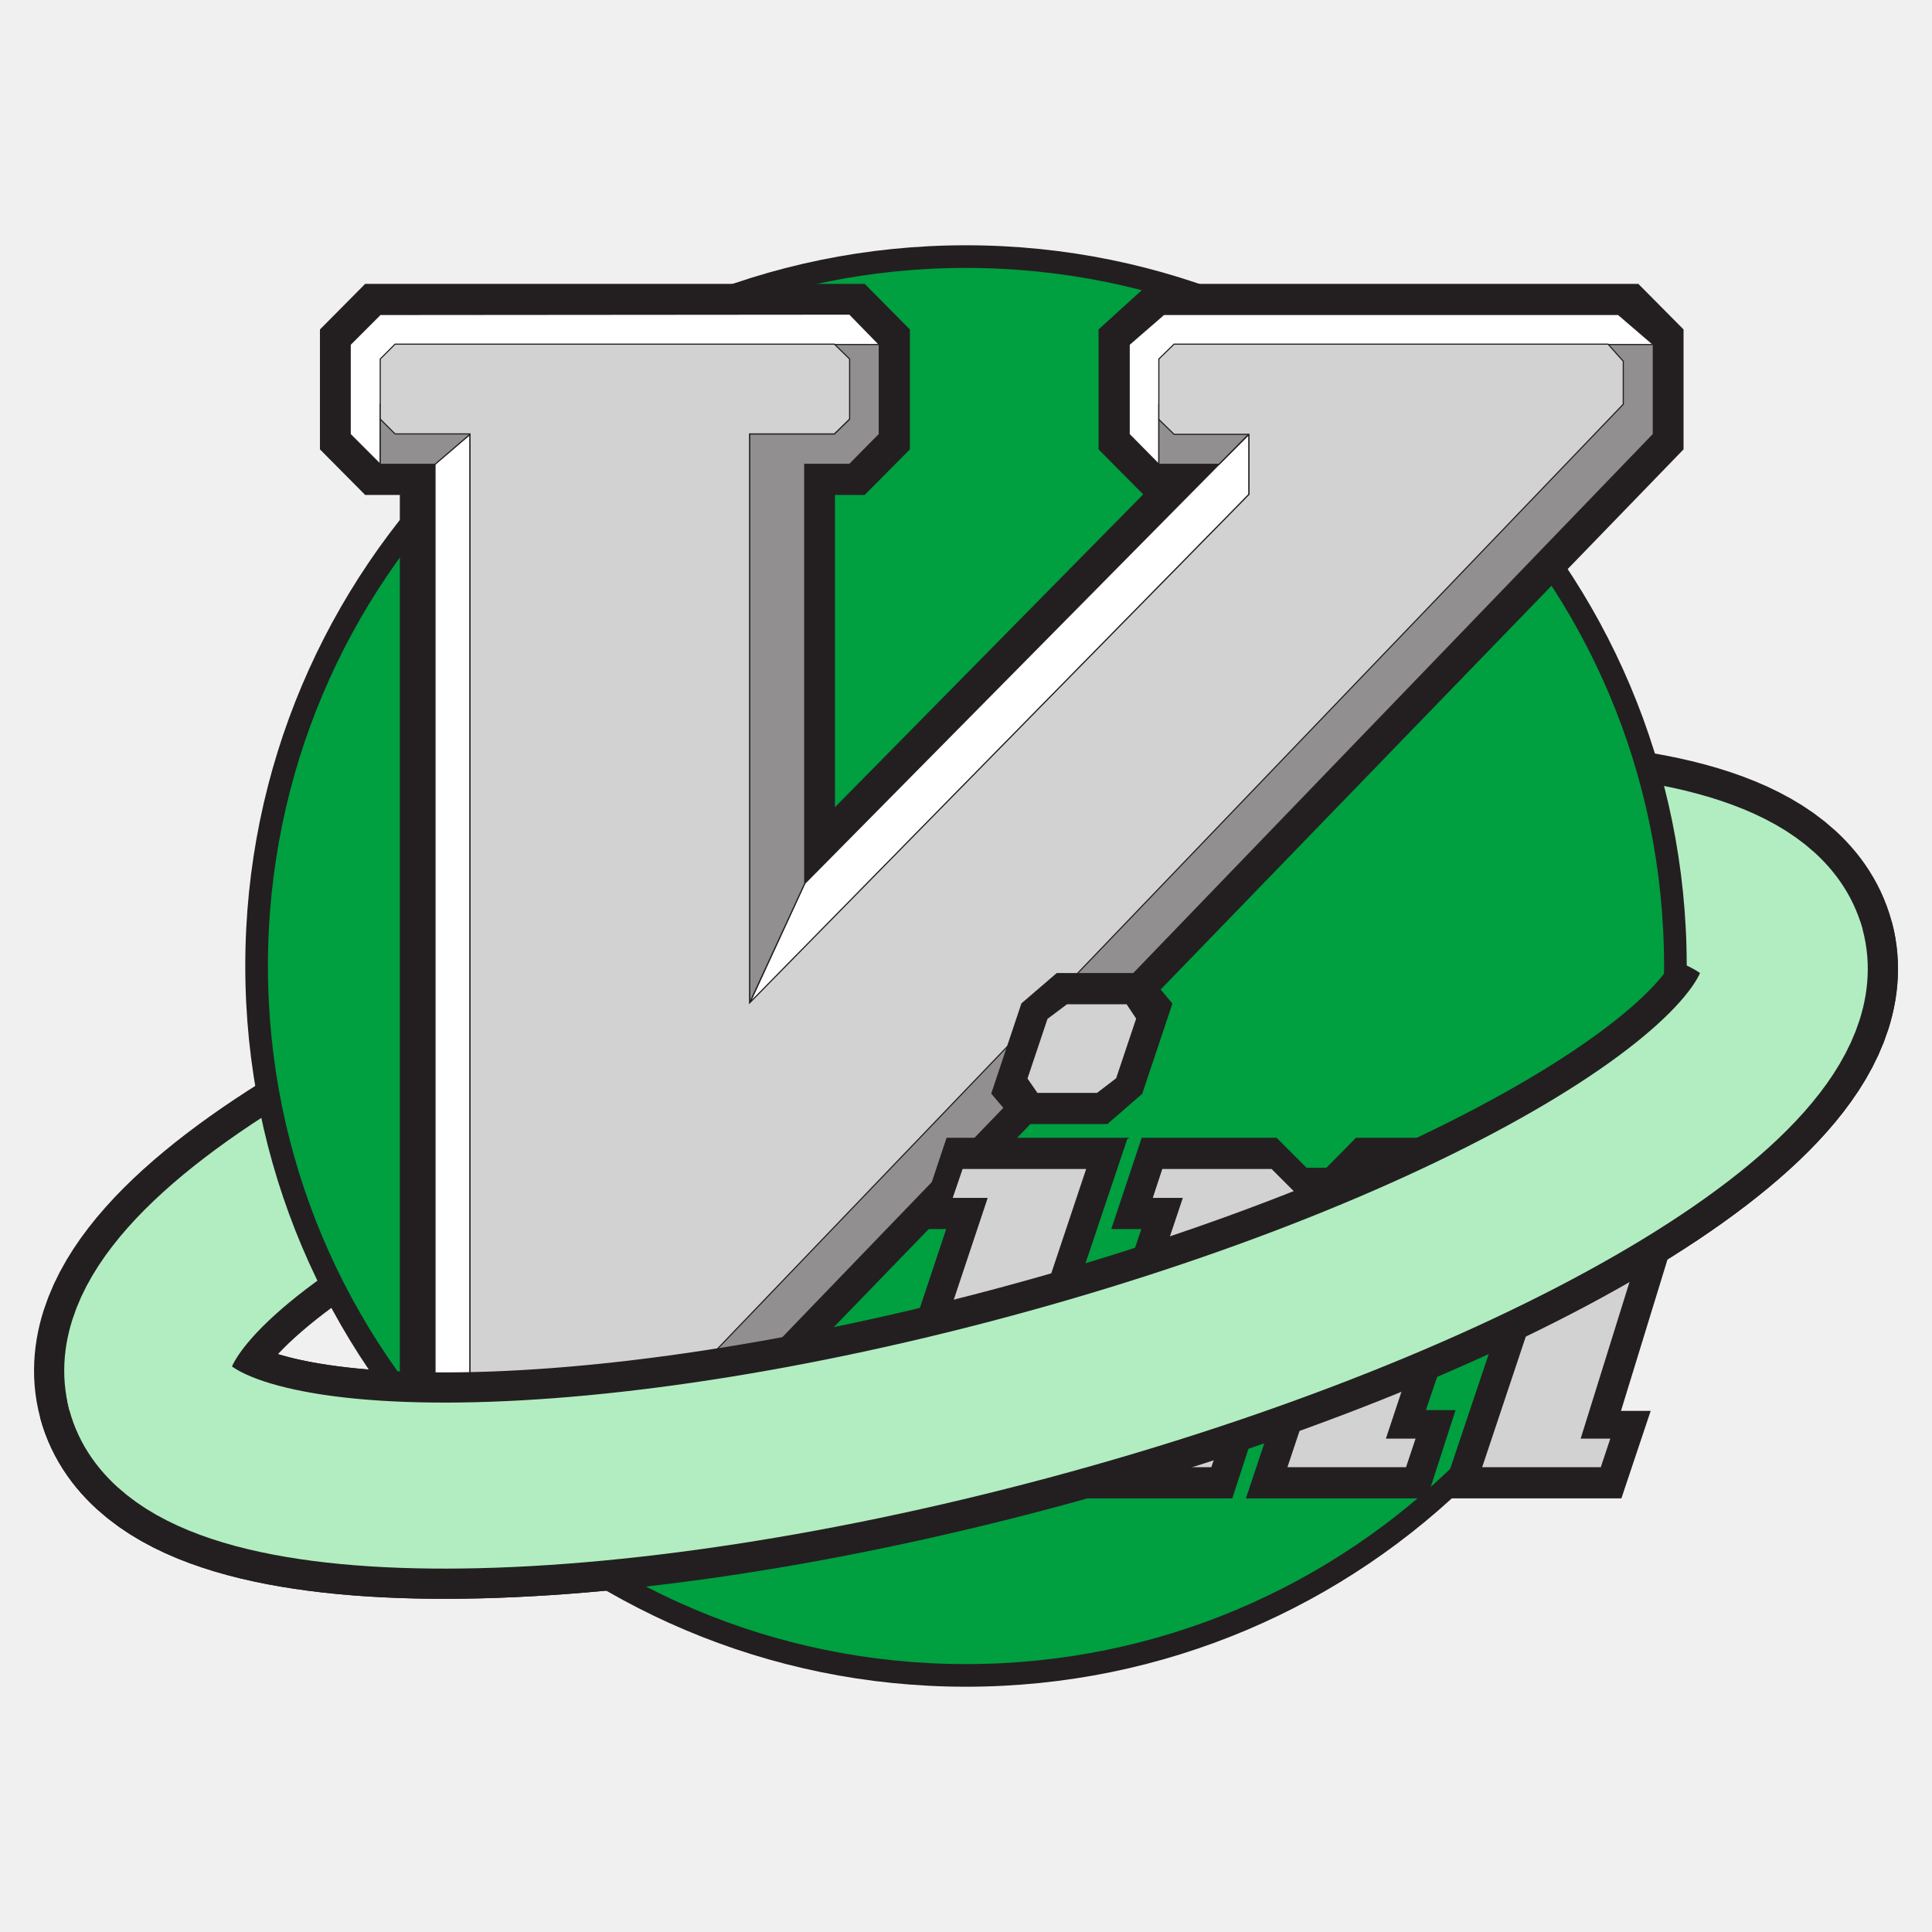
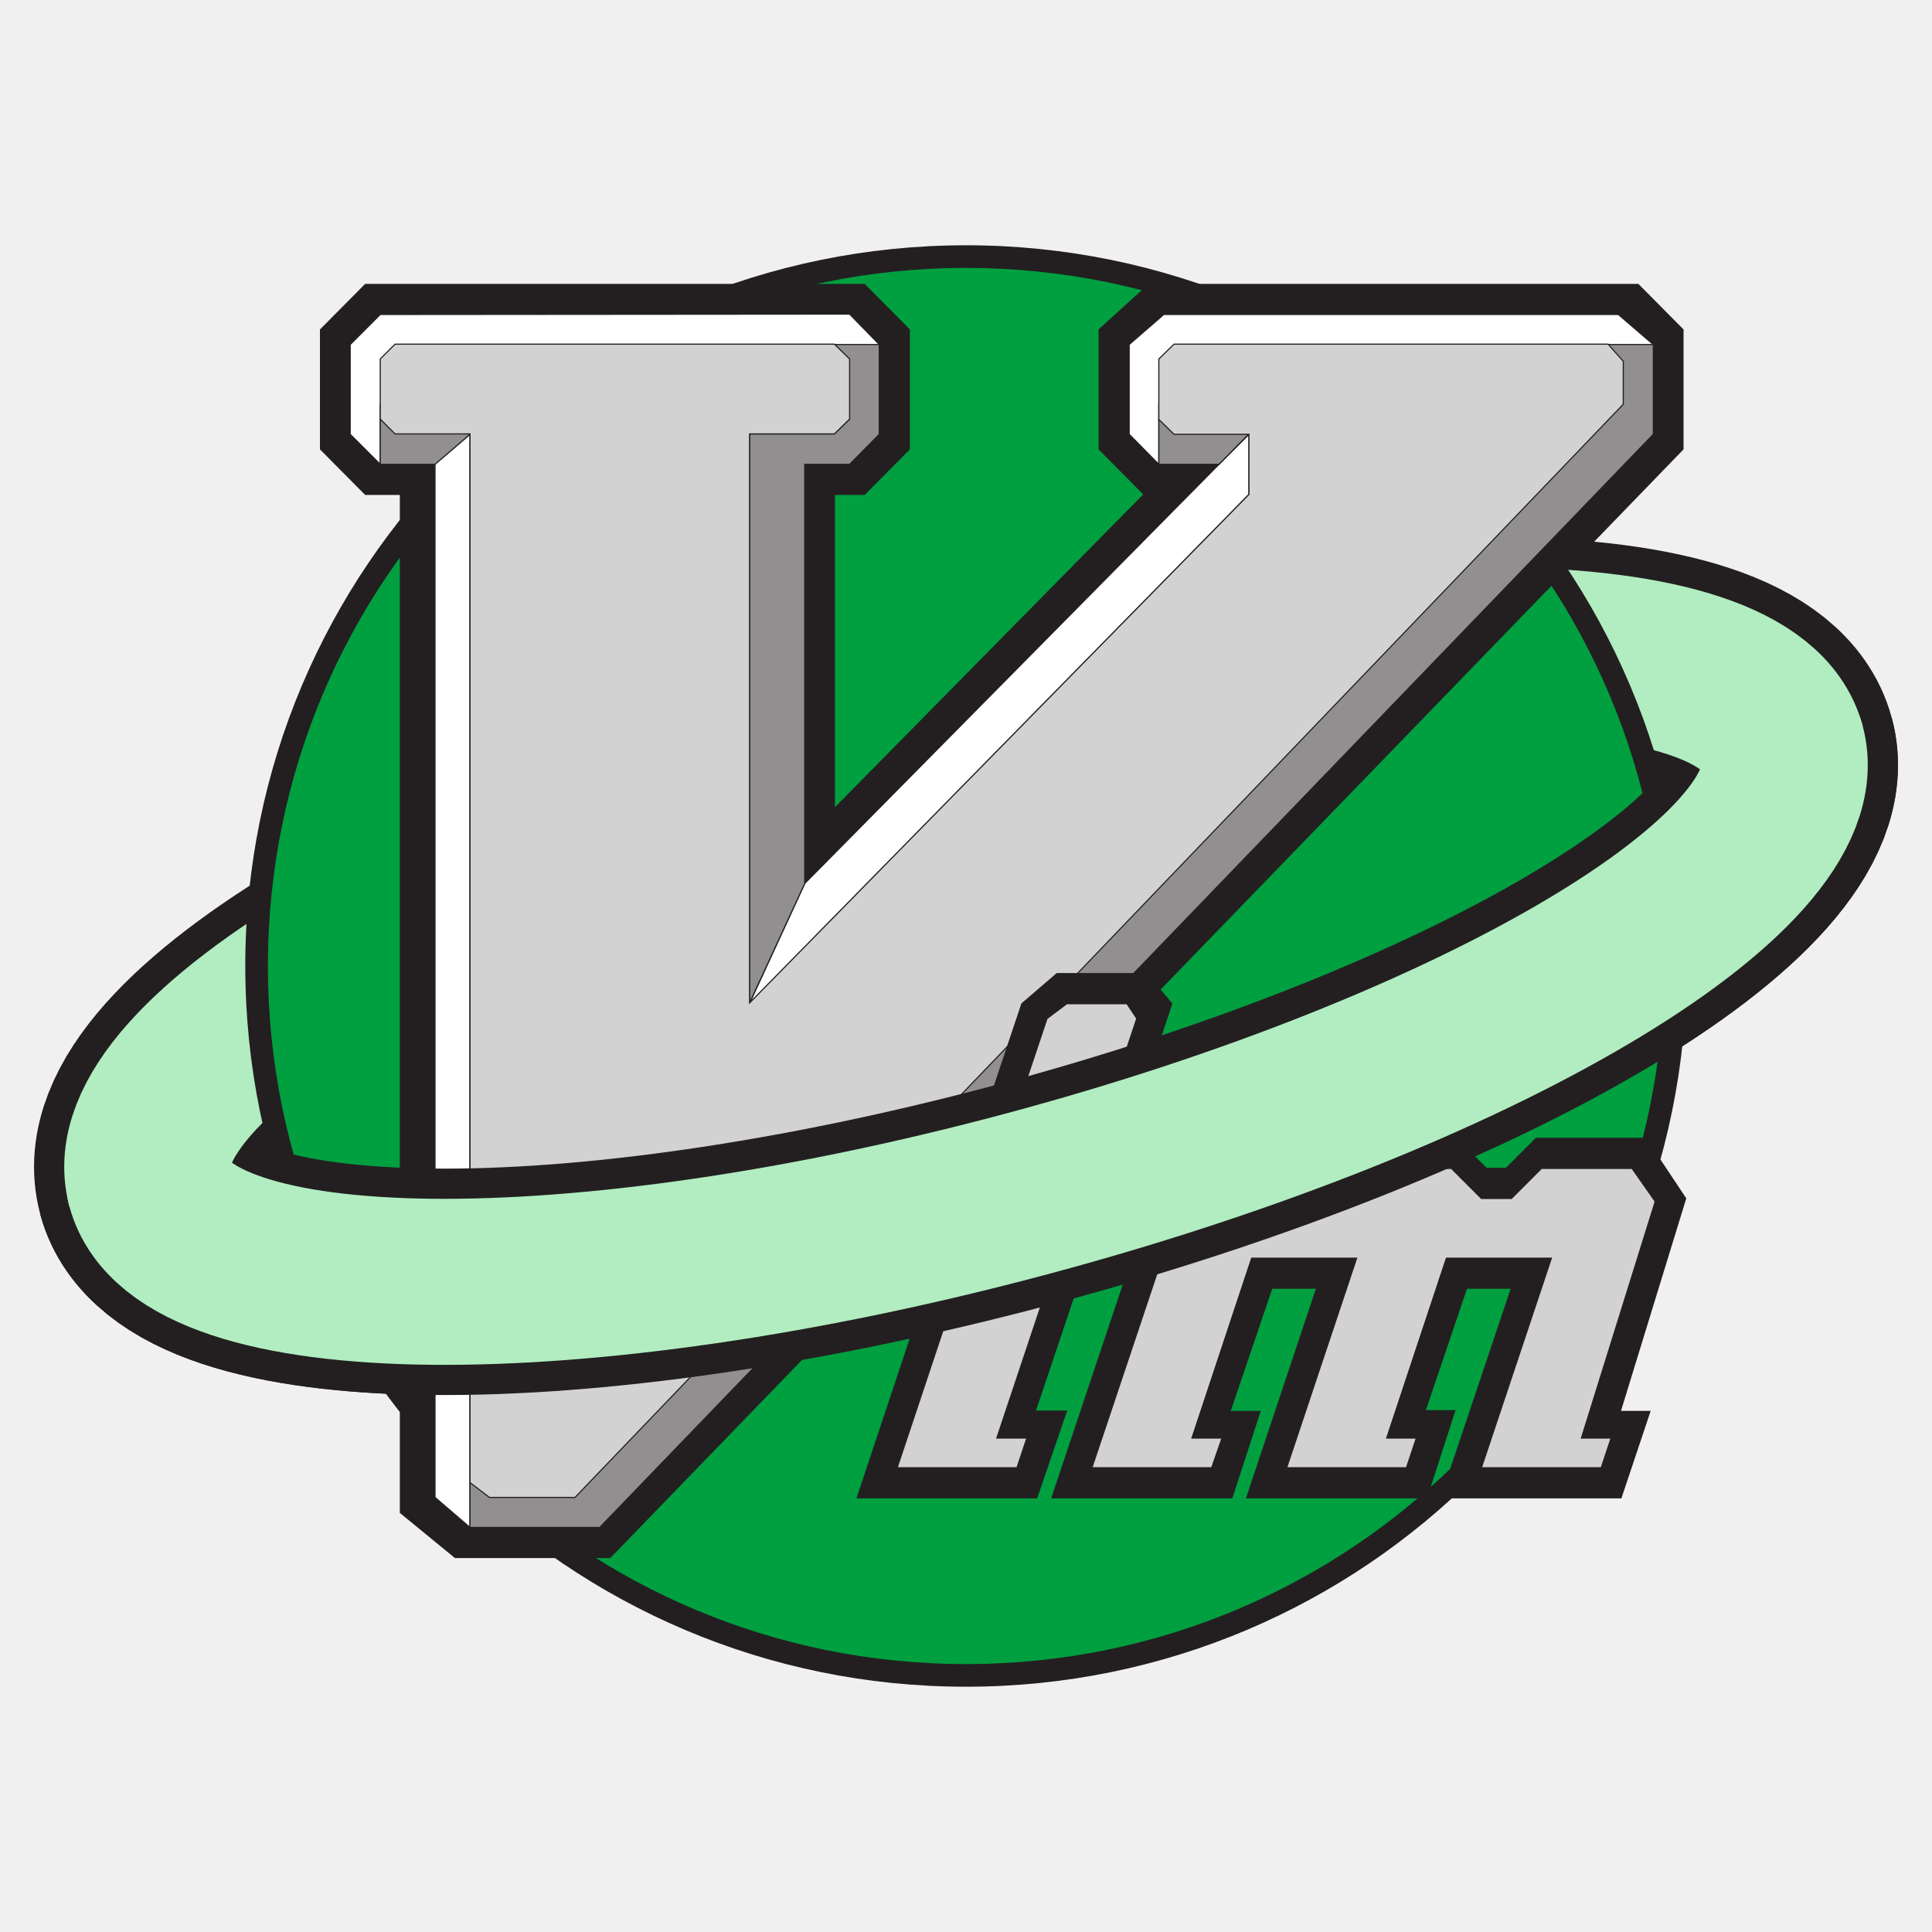
<svg xmlns="http://www.w3.org/2000/svg" width="1024" height="1024" viewBox="0 0 1024 1024" role="img" aria-labelledby="title desc">
-   <g id="orbit-back" transform="rotate(-15 512 620)" fill="none">
-     <ellipse cx="512" cy="620" rx="448" ry="125" stroke="#231f20" stroke-width="120" />
-     <ellipse cx="512" cy="620" rx="448" ry="125" stroke="#b1edc1" stroke-width="88" />
+   <g id="orbit-back" transform="rotate(-15 512 512)" fill="none">
+     <ellipse cx="512" cy="512" rx="448" ry="125" stroke="#231f20" stroke-width="120" />
+     <ellipse cx="512" cy="512" rx="448" ry="125" stroke="#b1edc1" stroke-width="88" />
  </g>
  <circle id="planet" cx="512" cy="512" r="376" fill="#009f40" stroke="#231f20" stroke-width="12" />
  <g id="vim-v" transform="translate(117.2 117.2) scale(2.1)">
    <path id="path10" d="m 1662,2388.4 84.96,-85.67 L 1160.88,1708 v 594.73 h 56.89 l 84.95,85.67 v 226.08 l -84.95,85.68 H 273.113 l -84.949,-85.68 V 2388.4 l 84.949,-85.67 h 66.242 V 375.281 L 443.035,290.32 H 736.086 L 2767.2,2388.4 v 226.08 l -84.95,85.68 H 1756.32 L 1662,2614.48 V 2388.4" style="fill:#231f20;fill-opacity:1;fill-rule:evenodd;stroke:none" transform="matrix(0.1333333,0,0,-0.1333333,0,376)" />
    <path id="path11" d="m 1662,2388.4 84.96,-85.67 L 1160.88,1708 v 594.73 h 56.89 l 84.95,85.67 v 226.08 l -84.95,85.68 H 273.113 l -84.949,-85.68 V 2388.4 l 84.949,-85.67 h 66.242 V 375.281 L 443.035,290.32 H 736.086 L 2767.2,2388.4 v 226.08 l -84.95,85.68 H 1756.32 L 1662,2614.48 Z" style="fill:none;stroke:#231f20;stroke-width:2.16;stroke-linecap:butt;stroke-linejoin:miter;stroke-miterlimit:10;stroke-dasharray:none;stroke-opacity:1" transform="matrix(0.1333333,0,0,-0.1333333,0,376)" />
    <path id="path12" d="m 301.199,2359.6 -56.883,56.88 v 169.91 l 56.883,56.89 888.481,0.72 56.16,-57.61 -56.16,-27.35 -28.8,27.35 -859.681,-141.11 v -85.68" style="fill:#ffffff;fill-opacity:1;fill-rule:evenodd;stroke:none" transform="matrix(0.1333333,0,0,-0.1333333,0,376)" />
    <path id="path13" d="m 301.199,2359.6 -56.883,56.88 v 169.91 l 56.883,56.89 888.481,0.72 56.16,-57.61 -56.16,-27.35 -28.8,27.35 -859.681,-141.11 z" style="fill:none;stroke:#231f20;stroke-width:2.16;stroke-linecap:butt;stroke-linejoin:miter;stroke-miterlimit:10;stroke-dasharray:none;stroke-opacity:1" transform="matrix(0.1333333,0,0,-0.1333333,0,376)" />
    <path id="path14" d="m 471.121,347.199 -66.238,56.879 V 2360.32 l 66.238,56.16 V 347.199" style="fill:#ffffff;fill-opacity:1;fill-rule:evenodd;stroke:none" transform="matrix(0.1333333,0,0,-0.1333333,0,376)" />
    <path id="path15" d="m 471.121,347.199 -66.238,56.879 V 2360.32 l 66.238,56.16 z" style="fill:none;stroke:#231f20;stroke-width:2.16;stroke-linecap:butt;stroke-linejoin:miter;stroke-miterlimit:10;stroke-dasharray:none;stroke-opacity:1" transform="matrix(0.1333333,0,0,-0.1333333,0,376)" />
    <path id="path16" d="m 1888.8,2359.6 56.88,56.88 v -113.76 l -945.36,-963.36 104.4,226.8 784.08,793.44" style="fill:#ffffff;fill-opacity:1;fill-rule:evenodd;stroke:none" transform="matrix(0.1333333,0,0,-0.1333333,0,376)" />
    <path id="path17" d="m 1888.8,2359.6 56.88,56.88 v -113.76 l -945.36,-963.36 104.4,226.8 z" style="fill:none;stroke:#231f20;stroke-width:2.16;stroke-linecap:butt;stroke-linejoin:miter;stroke-miterlimit:10;stroke-dasharray:none;stroke-opacity:1" transform="matrix(0.1333333,0,0,-0.1333333,0,376)" />
    <path id="path18" d="m 490.559,2444.56 -19.438,-28.08 -66.238,-56.88 H 301.199 v 113.76 l 189.36,-28.8" style="fill:#918f8f;fill-opacity:1;fill-rule:evenodd;stroke:none" transform="matrix(0.1333333,0,0,-0.1333333,0,376)" />
    <path id="path19" d="m 490.559,2444.56 -19.438,-28.08 -66.238,-56.88 H 301.199 v 113.76 z" style="fill:none;stroke:#231f20;stroke-width:2.16;stroke-linecap:butt;stroke-linejoin:miter;stroke-miterlimit:10;stroke-dasharray:none;stroke-opacity:1" transform="matrix(0.1333333,0,0,-0.1333333,0,376)" />
    <path id="path20" d="m 1104.72,2359.61 v -793.45 l -104.4,-226.08 V 2417.2 h 160.56 l 28.8,28.09 -28.8,141.11 h 84.96 v -169.91 l -56.16,-56.88 h -84.96" style="fill:#918f8f;fill-opacity:1;fill-rule:evenodd;stroke:none" transform="matrix(0.1333333,0,0,-0.1333333,0,376)" />
    <path id="path21" d="m 1104.72,2359.61 v -793.45 l -104.4,-226.08 V 2417.2 h 160.56 l 28.8,28.09 -28.8,141.11 h 84.96 v -169.91 l -56.16,-56.88 z" style="fill:none;stroke:#231f20;stroke-width:2.16;stroke-linecap:butt;stroke-linejoin:miter;stroke-miterlimit:10;stroke-dasharray:none;stroke-opacity:1" transform="matrix(0.1333333,0,0,-0.1333333,0,376)" />
    <path id="path22" d="m 1775.04,2359.6 -56.16,56.88 v 169.91 l 65.52,56.89 h 860.4 l 66.24,-56.89 -95.04,-84.96 -840.96,-56.15 v -85.68" style="fill:#ffffff;fill-opacity:1;fill-rule:evenodd;stroke:none" transform="matrix(0.1333333,0,0,-0.1333333,0,376)" />
    <path id="path23" d="m 1775.04,2359.6 -56.16,56.88 v 169.91 l 65.52,56.89 h 860.4 l 66.24,-56.89 -95.04,-84.96 -840.96,-56.15 z" style="fill:none;stroke:#231f20;stroke-width:2.16;stroke-linecap:butt;stroke-linejoin:miter;stroke-miterlimit:10;stroke-dasharray:none;stroke-opacity:1" transform="matrix(0.1333333,0,0,-0.1333333,0,376)" />
    <path id="path24" d="M 2711.04,2416.49 716.641,347.199 H 471.121 V 432.16 H 651.125 L 2644.8,2473.36 2616,2586.4 h 95.04 v -169.91" style="fill:#918f8f;fill-opacity:1;fill-rule:evenodd;stroke:none" transform="matrix(0.1333333,0,0,-0.1333333,0,376)" />
    <path id="path25" d="M 2711.04,2416.49 716.641,347.199 H 471.121 V 432.16 H 651.125 L 2644.8,2473.36 2616,2586.4 h 95.04 z" style="fill:none;stroke:#231f20;stroke-width:2.16;stroke-linecap:butt;stroke-linejoin:miter;stroke-miterlimit:10;stroke-dasharray:none;stroke-opacity:1" transform="matrix(0.1333333,0,0,-0.1333333,0,376)" />
    <path id="path26" d="m 1964.4,2444.56 -19.44,-28.08 -56.16,-56.88 h -113.76 v 113.76 l 189.36,-28.8" style="fill:#918f8f;fill-opacity:1;fill-rule:evenodd;stroke:none" transform="matrix(0.1333333,0,0,-0.1333333,0,376)" />
    <path id="path27" d="m 1964.4,2444.56 -19.44,-28.08 -56.16,-56.88 h -113.76 v 113.76 z" style="fill:none;stroke:#231f20;stroke-width:2.16;stroke-linecap:butt;stroke-linejoin:miter;stroke-miterlimit:10;stroke-dasharray:none;stroke-opacity:1" transform="matrix(0.1333333,0,0,-0.1333333,0,376)" />
    <path id="path28" d="M 1000.32,1340.08 V 2417.2 h 160.56 l 28.8,28.09 v 113.75 l -28.8,28.08 H 329.277 l -28.078,-28.08 v -113.75 l 28.078,-28.09 H 471.121 V 432.16 l 36.723,-28.078 h 162 L 2654.16,2473.36 v 81.36 l -28.8,32.4 h -821.52 l -28.8,-28.08 v -114.48 l 28.8,-28.08 h 141.84 v -113.75 l -945.36,-962.65" style="fill:#d3d2d2;fill-opacity:1;fill-rule:evenodd;stroke:none" transform="matrix(0.1333333,0,0,-0.1333333,0,376)" />
    <path id="path29" d="M 1000.32,1340.08 V 2417.2 h 160.56 l 28.8,28.09 v 113.75 l -28.8,28.08 H 329.277 l -28.078,-28.08 v -113.75 l 28.078,-28.09 H 471.121 V 432.16 l 36.723,-28.078 h 162 L 2654.16,2473.36 v 81.36 l -28.8,32.4 h -821.52 l -28.8,-28.08 v -114.48 l 28.8,-28.08 h 141.84 v -113.75 z" style="fill:none;stroke:#231f20;stroke-width:2.16;stroke-linecap:butt;stroke-linejoin:miter;stroke-miterlimit:10;stroke-dasharray:none;stroke-opacity:1" transform="matrix(0.1333333,0,0,-0.1333333,0,376)" />
  </g>
  <g id="vim-im" transform="translate(117.2 117.2) scale(2.1)">
    <path id="path30" d="m 1515.84,1338.64 66.24,56.88 H 1752 l 47.52,-56.88 -56.88,-169.92 -65.52,-56.88 H 1507.2 l -48.24,56.88 56.88,169.92" style="fill:#231f20;fill-opacity:1;fill-rule:evenodd;stroke:none" transform="matrix(0.1333333,0,0,-0.1333333,0,376)" />
    <path id="path31" d="m 1515.84,1338.64 66.24,56.88 H 1752 l 47.52,-56.88 -56.88,-169.92 -65.52,-56.88 H 1507.2 l -48.24,56.88 z" style="fill:none;stroke:#231f20;stroke-width:2.16;stroke-linecap:butt;stroke-linejoin:miter;stroke-miterlimit:10;stroke-dasharray:none;stroke-opacity:1" transform="matrix(0.1333333,0,0,-0.1333333,0,376)" />
    <path id="path32" d="m 1572.72,403.359 170.64,509.762 h -56.88 l 56.88,170.639 h 254.16 l 56.88,-56.88 h 38.16 l 56.16,56.88 h 189.36 l 56.88,-56.88 h 37.44 l 56.88,56.88 h 207.36 L 2772.24,970 2648.4,566.801 h 56.16 l -54.72,-163.442 h -340.56 l 133.2,396.719 h -84.96 l -78.48,-231.84 h 56.16 l -53.28,-164.879 h -340.56 l 132.48,396.719 h -84.96 l -79.2,-233.277 h 56.88 l -53.28,-163.442 h -340.56" style="fill:#231f20;fill-opacity:1;fill-rule:evenodd;stroke:none" transform="matrix(0.1333333,0,0,-0.1333333,0,376)" />
    <path id="path33" d="m 1572.72,403.359 170.64,509.762 h -56.88 l 56.88,170.639 h 254.16 l 56.88,-56.88 h 38.16 l 56.16,56.88 h 189.36 l 56.88,-56.88 h 37.44 l 56.88,56.88 h 207.36 L 2772.24,970 2648.4,566.801 h 56.16 l -54.72,-163.442 h -340.56 l 133.2,396.719 h -84.96 l -78.48,-231.84 h 56.16 l -53.28,-164.879 h -340.56 l 132.48,396.719 h -84.96 l -79.2,-233.277 h 56.88 l -53.28,-163.442 z" style="fill:none;stroke:#231f20;stroke-width:2.16;stroke-linecap:butt;stroke-linejoin:miter;stroke-miterlimit:10;stroke-dasharray:none;stroke-opacity:1" transform="matrix(0.1333333,0,0,-0.1333333,0,376)" />
    <path id="path34" d="m 2670.72,1026.88 43.92,-62.642 -139.68,-447.84 h 56.16 l -18.72,-56.16 h -226.8 l 132.48,396.723 H 2319.36 L 2206.32,516.398 h 56.16 l -18.72,-56.16 h -226.8 l 132.48,396.723 H 1950.72 L 1837.68,516.398 h 56.88 l -19.44,-56.16 h -226.8 L 1818.96,970 h -56.88 l 18.72,56.88 h 208.08 L 2045.76,970 h 56.16 l 56.88,56.88 h 169.92 L 2385.6,970 h 56.88 l 56.88,56.88 h 171.36" style="fill:#d3d2d2;fill-opacity:1;fill-rule:evenodd;stroke:none" transform="matrix(0.1333333,0,0,-0.1333333,0,376)" />
    <path id="path35" d="m 2670.72,1026.88 43.92,-62.642 -139.68,-447.84 h 56.16 l -18.72,-56.16 h -226.8 l 132.48,396.723 H 2319.36 L 2206.32,516.398 h 56.16 l -18.72,-56.16 h -226.8 l 132.48,396.723 H 1950.72 L 1837.68,516.398 h 56.88 l -19.44,-56.16 h -226.8 L 1818.96,970 h -56.88 l 18.72,56.88 h 208.08 L 2045.76,970 h 56.16 l 56.88,56.88 h 169.92 L 2385.6,970 h 56.88 l 56.88,56.88 z" style="fill:none;stroke:#231f20;stroke-width:2.16;stroke-linecap:butt;stroke-linejoin:miter;stroke-miterlimit:10;stroke-dasharray:none;stroke-opacity:1" transform="matrix(0.1333333,0,0,-0.1333333,0,376)" />
    <path id="path36" d="M 1714.56,1083.76 1541.04,567.52 h 59.04 L 1543.92,403.359 H 1204.08 L 1374,913.121 h -56.88 z M 1317.12,913.121 1374,1083.76 h 340.56 z" style="fill:#231f20;fill-opacity:1;fill-rule:evenodd;stroke:#231f20;stroke-width:2.16;stroke-linecap:butt;stroke-linejoin:miter;stroke-miterlimit:10;stroke-dasharray:none;stroke-opacity:1" transform="matrix(0.1333333,0,0,-0.1333333,0,376)" />
    <path id="path37" d="m 1506.48,460.238 18.72,56.16 h -56.88 l 170.64,510.482 H 1402.8 L 1383.36,970 h 66.24 L 1279.68,460.238 h 226.8" style="fill:#d3d2d2;fill-opacity:1;fill-rule:evenodd;stroke:none" transform="matrix(0.1333333,0,0,-0.1333333,0,376)" />
    <path id="path38" d="m 1506.48,460.238 18.72,56.16 h -56.88 l 170.64,510.482 H 1402.8 L 1383.36,970 h 66.24 L 1279.68,460.238 Z" style="fill:none;stroke:#231f20;stroke-width:2.16;stroke-linecap:butt;stroke-linejoin:miter;stroke-miterlimit:10;stroke-dasharray:none;stroke-opacity:1" transform="matrix(0.1333333,0,0,-0.1333333,0,376)" />
    <path id="path39" d="m 1695.12,1196.8 38.16,113.76 -18.72,28.08 H 1600.8 l -37.44,-28.08 -38.16,-113.76 19.44,-28.08 h 113.76 l 36.72,28.08" style="fill:#d3d2d2;fill-opacity:1;fill-rule:evenodd;stroke:none" transform="matrix(0.1333333,0,0,-0.1333333,0,376)" />
    <path id="path40" d="m 1695.12,1196.8 38.16,113.76 -18.72,28.08 H 1600.8 l -37.44,-28.08 -38.16,-113.76 19.44,-28.08 h 113.76 z" style="fill:none;stroke:#231f20;stroke-width:2.16;stroke-linecap:butt;stroke-linejoin:miter;stroke-miterlimit:10;stroke-dasharray:none;stroke-opacity:1" transform="matrix(0.1333333,0,0,-0.1333333,0,376)" />
  </g>
-   <g id="orbit-front" transform="rotate(-15 512 620)" fill="none">
-     <path d="M64 620 A448 125 0 0 0 960 620" stroke="#231f20" stroke-width="120" />
-     <path d="M64 620 A448 125 0 0 0 960 620" stroke="#b1edc1" stroke-width="88" stroke-linecap="round" />
+   <g id="orbit-front" transform="rotate(-15 512 512)" fill="none">
+     <path d="M64 512 A448 125 0 0 0 960 512" stroke="#231f20" stroke-width="120" />
+     <path d="M64 512 A448 125 0 0 0 960 512" stroke="#b1edc1" stroke-width="88" stroke-linecap="round" />
  </g>
</svg>
